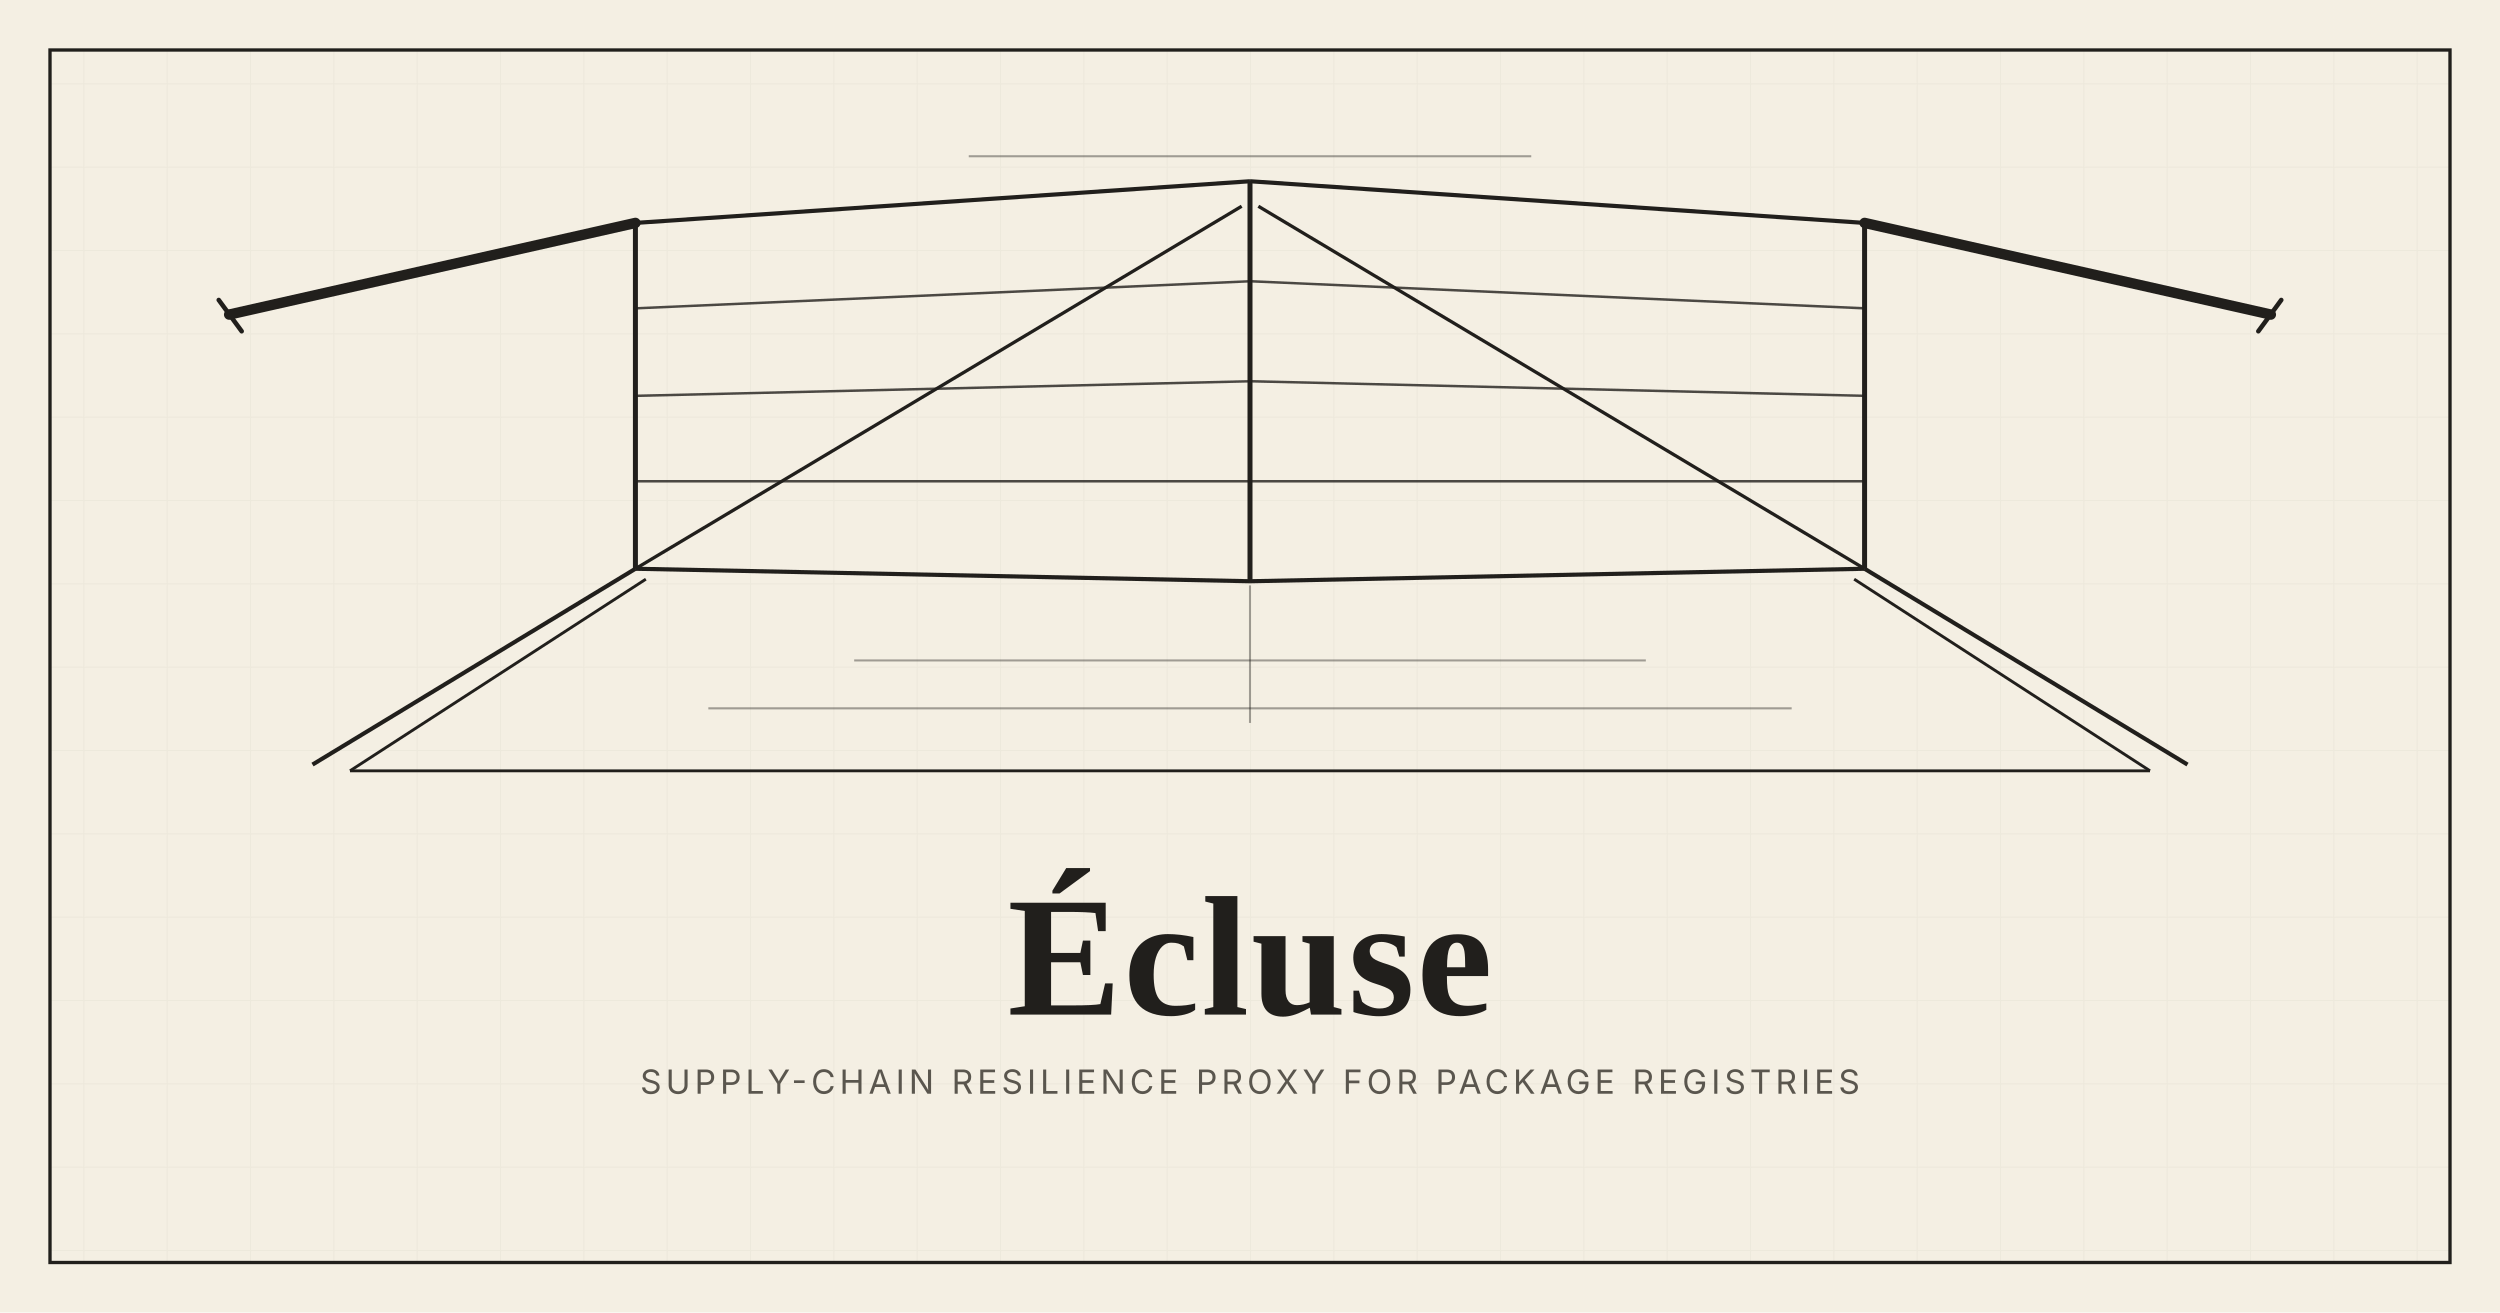
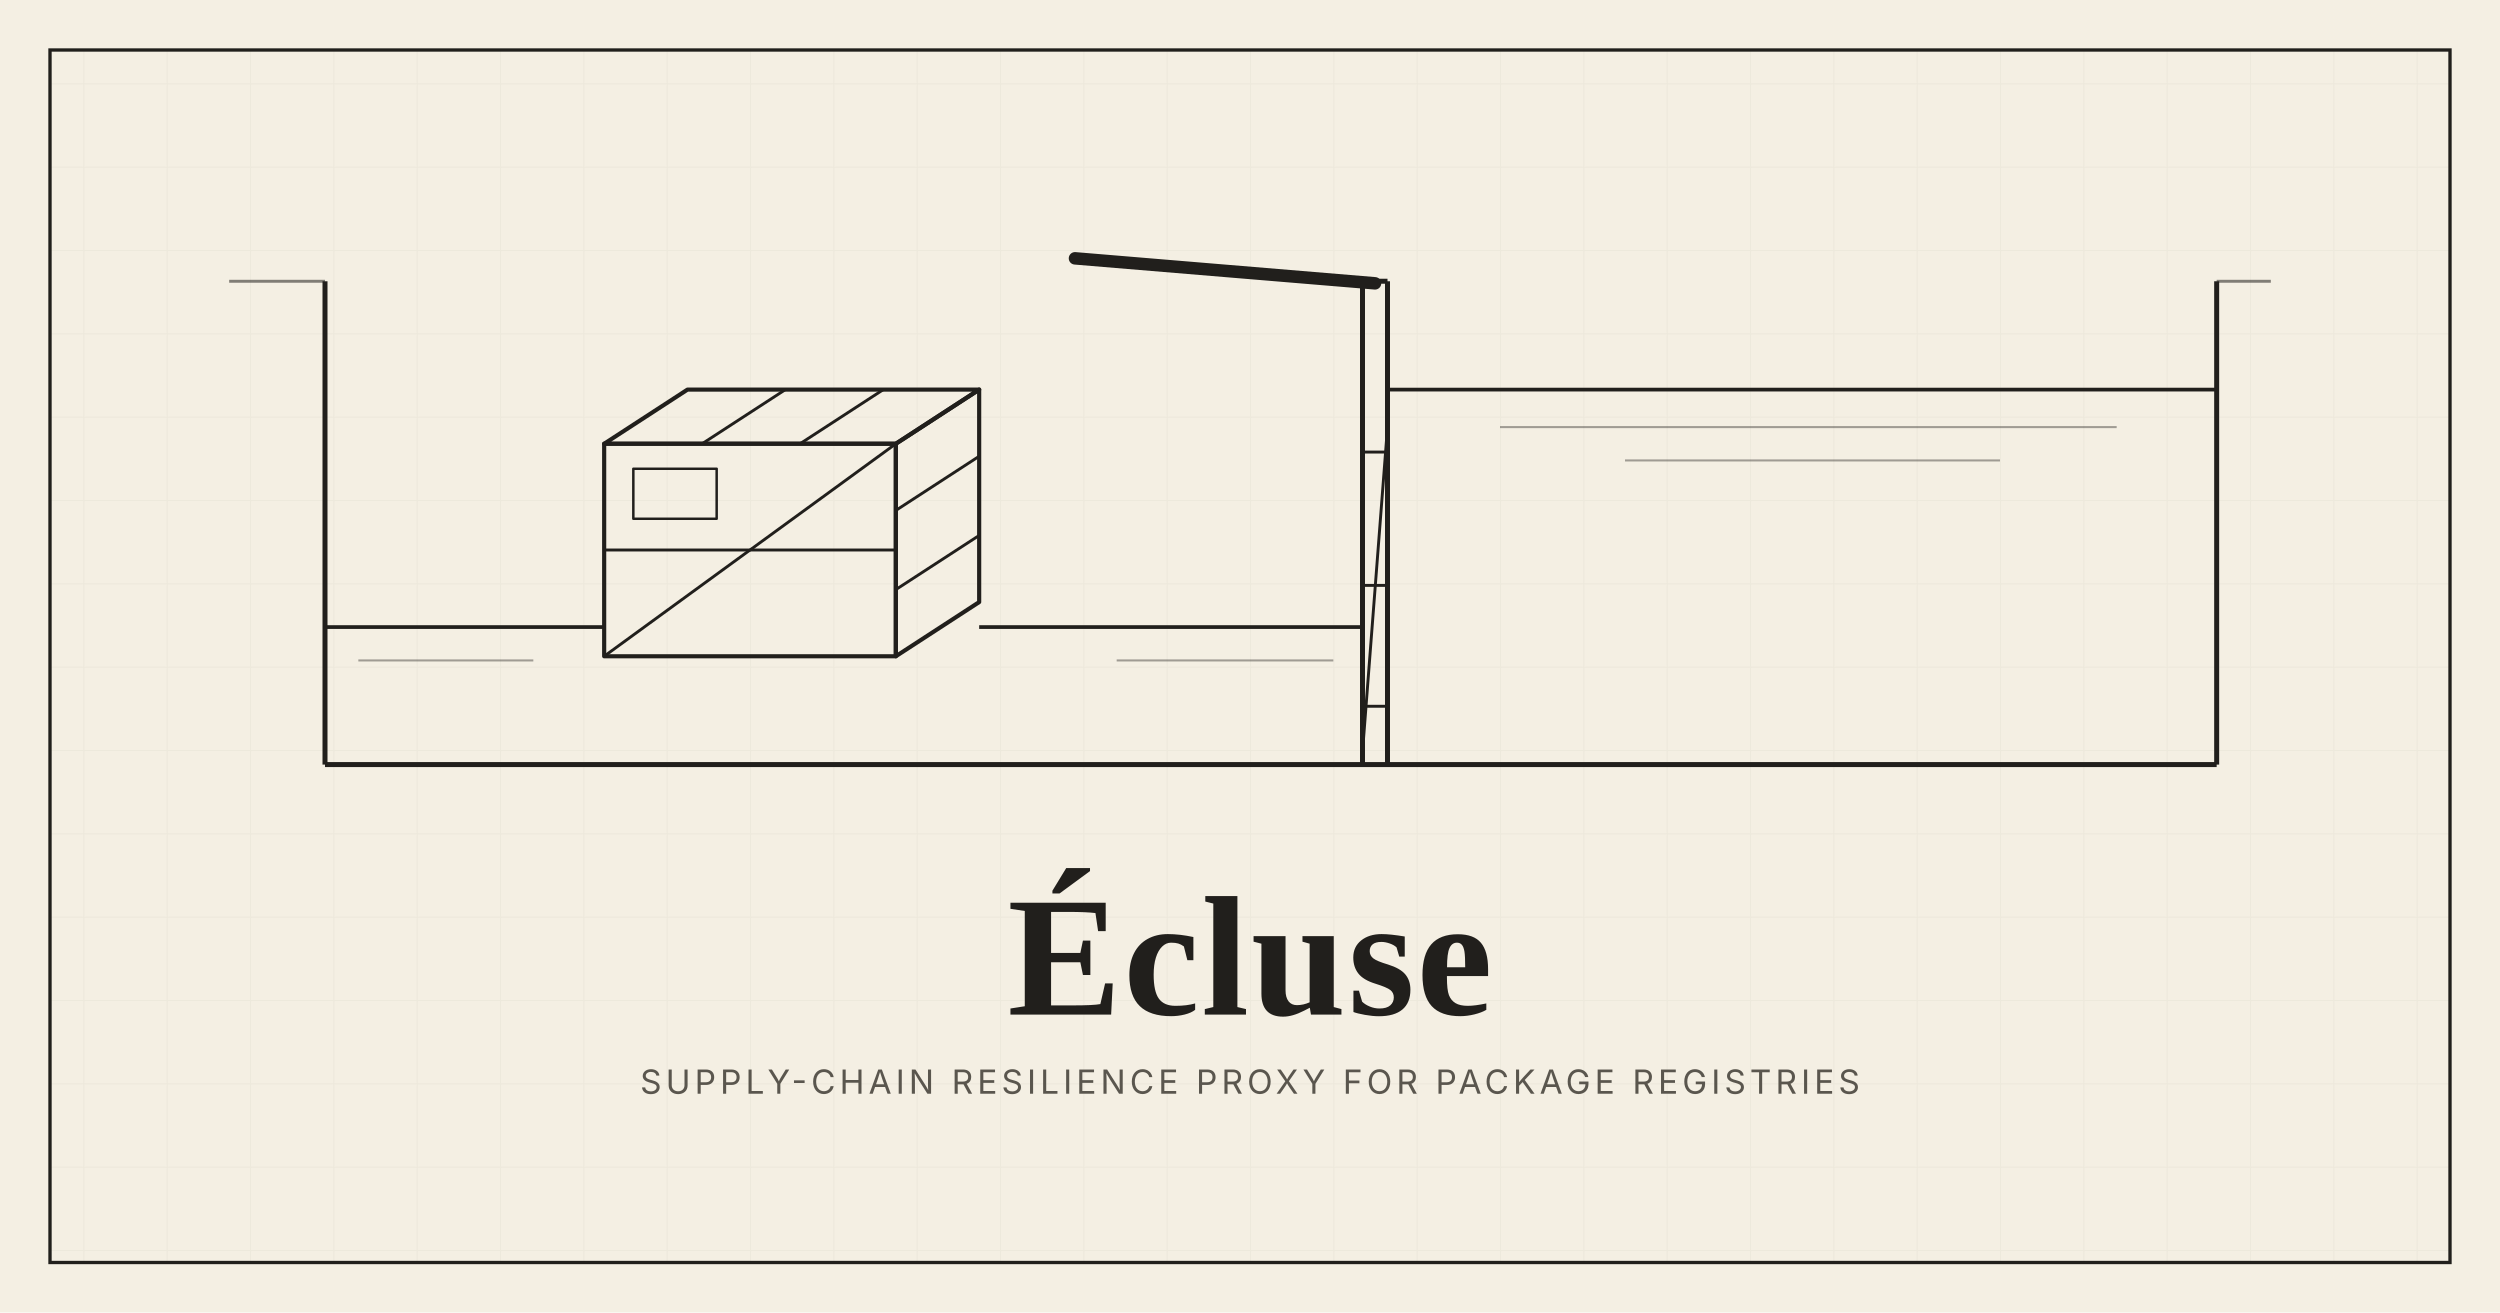
<svg xmlns="http://www.w3.org/2000/svg" width="1200" height="630" viewBox="0 0 1200 630" role="img" aria-label="Écluse — supply-chain resilience proxy for package registries">
  <defs>
    <pattern id="grid" width="40" height="40" patternUnits="userSpaceOnUse">
      <path d="M40 0 H0 V40" fill="none" stroke="#211F1C" stroke-opacity="0.035" stroke-width="1" />
    </pattern>
  </defs>
  <rect width="1200" height="630" fill="#F4EFE3" />
  <rect x="24" y="24" width="1152" height="582" fill="url(#grid)" />
  <rect x="24" y="24" width="1152" height="582" fill="none" stroke="#211F1C" stroke-width="1.6" />
  <g transform="translate(-40,-5)">
    <g fill="none" stroke="#211F1C" stroke-linejoin="round">
-       <g stroke-width="2">
-         <line x1="190" y1="372" x2="345" y2="278" />
-         <line x1="1090" y1="372" x2="935" y2="278" />
+       <g stroke-width="1.4" stroke-opacity="0.55">
+         <line x1="150" y1="140" x2="196" y2="140" />
+         <line x1="1104" y1="140" x2="1130" y2="140" />
+       </g>
+       <g stroke-width="2.4">
+         <line x1="196" y1="140" x2="196" y2="372" />
+         <line x1="196" y1="372" x2="1104" y2="372" />
+         <line x1="1104" y1="140" x2="1104" y2="372" />
+       </g>
+       <g stroke-width="2.4">
+         <line x1="694" y1="140" x2="694" y2="372" />
+         <line x1="706" y1="140" x2="706" y2="372" />
+         <line x1="694" y1="140" x2="706" y2="140" />
      </g>
      <g stroke-width="1.4">
-         <line x1="208" y1="375" x2="1072" y2="375" />
-         <line x1="208" y1="375" x2="350" y2="283" />
-         <line x1="1072" y1="375" x2="930" y2="283" />
+         <line x1="694" y1="222" x2="706" y2="222" />
+         <line x1="694" y1="286" x2="706" y2="286" />
+         <line x1="694" y1="344" x2="706" y2="344" />
+         <line x1="694" y1="366" x2="706" y2="210" />
+       </g>
+       <line x1="700" y1="141" x2="556" y2="129" stroke-width="6" stroke-linecap="round" />
+       <g stroke-width="1.8">
+         <line x1="706" y1="192" x2="1104" y2="192" />
+         <line x1="196" y1="306" x2="330" y2="306" />
+         <line x1="510" y1="306" x2="694" y2="306" />
      </g>
      <g stroke-width="1" stroke-opacity="0.4">
-         <line x1="380" y1="345" x2="900" y2="345" />
-         <line x1="450" y1="322" x2="830" y2="322" />
-         <line x1="640" y1="286" x2="640" y2="352" />
-       </g>
-       <g stroke-width="2.4">
-         <line x1="345" y1="112" x2="345" y2="278" />
-         <line x1="935" y1="112" x2="935" y2="278" />
-         <line x1="640" y1="92" x2="640" y2="284" />
+         <line x1="760" y1="210" x2="1056" y2="210" />
+         <line x1="820" y1="226" x2="1000" y2="226" />
+         <line x1="212" y1="322" x2="296" y2="322" />
+         <line x1="576" y1="322" x2="680" y2="322" />
      </g>
      <g stroke-width="2">
-         <line x1="345" y1="112" x2="640" y2="92" />
-         <line x1="935" y1="112" x2="640" y2="92" />
-         <line x1="345" y1="278" x2="640" y2="284" />
-         <line x1="935" y1="278" x2="640" y2="284" />
+         <path d="M330 218 L470 218 L510 192 L370 192 Z" />
+         <path d="M470 218 L510 192 L510 294 L470 320 Z" />
+         <path d="M330 218 L470 218 L470 320 L330 320 Z" />
      </g>
-       <g stroke-width="1.2" stroke-opacity="0.8">
-         <line x1="345" y1="153" x2="640" y2="140" />
-         <line x1="345" y1="195" x2="640" y2="188" />
-         <line x1="345" y1="236" x2="640" y2="236" />
-         <line x1="935" y1="153" x2="640" y2="140" />
-         <line x1="935" y1="195" x2="640" y2="188" />
-         <line x1="935" y1="236" x2="640" y2="236" />
+       <g stroke-width="1.4">
+         <line x1="330" y1="320" x2="470" y2="218" />
+         <line x1="330" y1="269" x2="470" y2="269" />
+         <line x1="377" y1="218" x2="417" y2="192" />
+         <line x1="424" y1="218" x2="464" y2="192" />
+         <line x1="470" y1="250" x2="510" y2="224" />
+         <line x1="470" y1="288" x2="510" y2="262" />
      </g>
-       <g stroke-width="1.6">
-         <line x1="345" y1="278" x2="636" y2="104" />
-         <line x1="935" y1="278" x2="644" y2="104" />
-       </g>
-       <g stroke-width="5" stroke-linecap="round">
-         <line x1="345" y1="112" x2="150" y2="156" />
-         <line x1="935" y1="112" x2="1130" y2="156" />
-       </g>
-       <g stroke-width="2.2" stroke-linecap="round">
-         <line x1="145" y1="149" x2="156" y2="164" />
-         <line x1="1135" y1="149" x2="1124" y2="164" />
-       </g>
+       <rect x="344" y="230" width="40" height="24" stroke-width="1.2" />
    </g>
-     <line x1="505" y1="80" x2="775" y2="80" stroke="#211F1C" stroke-width="1" stroke-opacity="0.4" />
    <text x="640" y="492" text-anchor="middle" font-family="'EB Garamond','Cormorant Garamond',Georgia,'Times New Roman',serif" font-size="82" font-weight="600" letter-spacing="1" fill="#211F1C">Écluse</text>
    <text x="640" y="530" text-anchor="middle" font-family="'Inter','Helvetica Neue',Arial,sans-serif" font-size="16" letter-spacing="2" fill="#5A564E">SUPPLY-CHAIN RESILIENCE PROXY FOR PACKAGE REGISTRIES</text>
  </g>
</svg>
